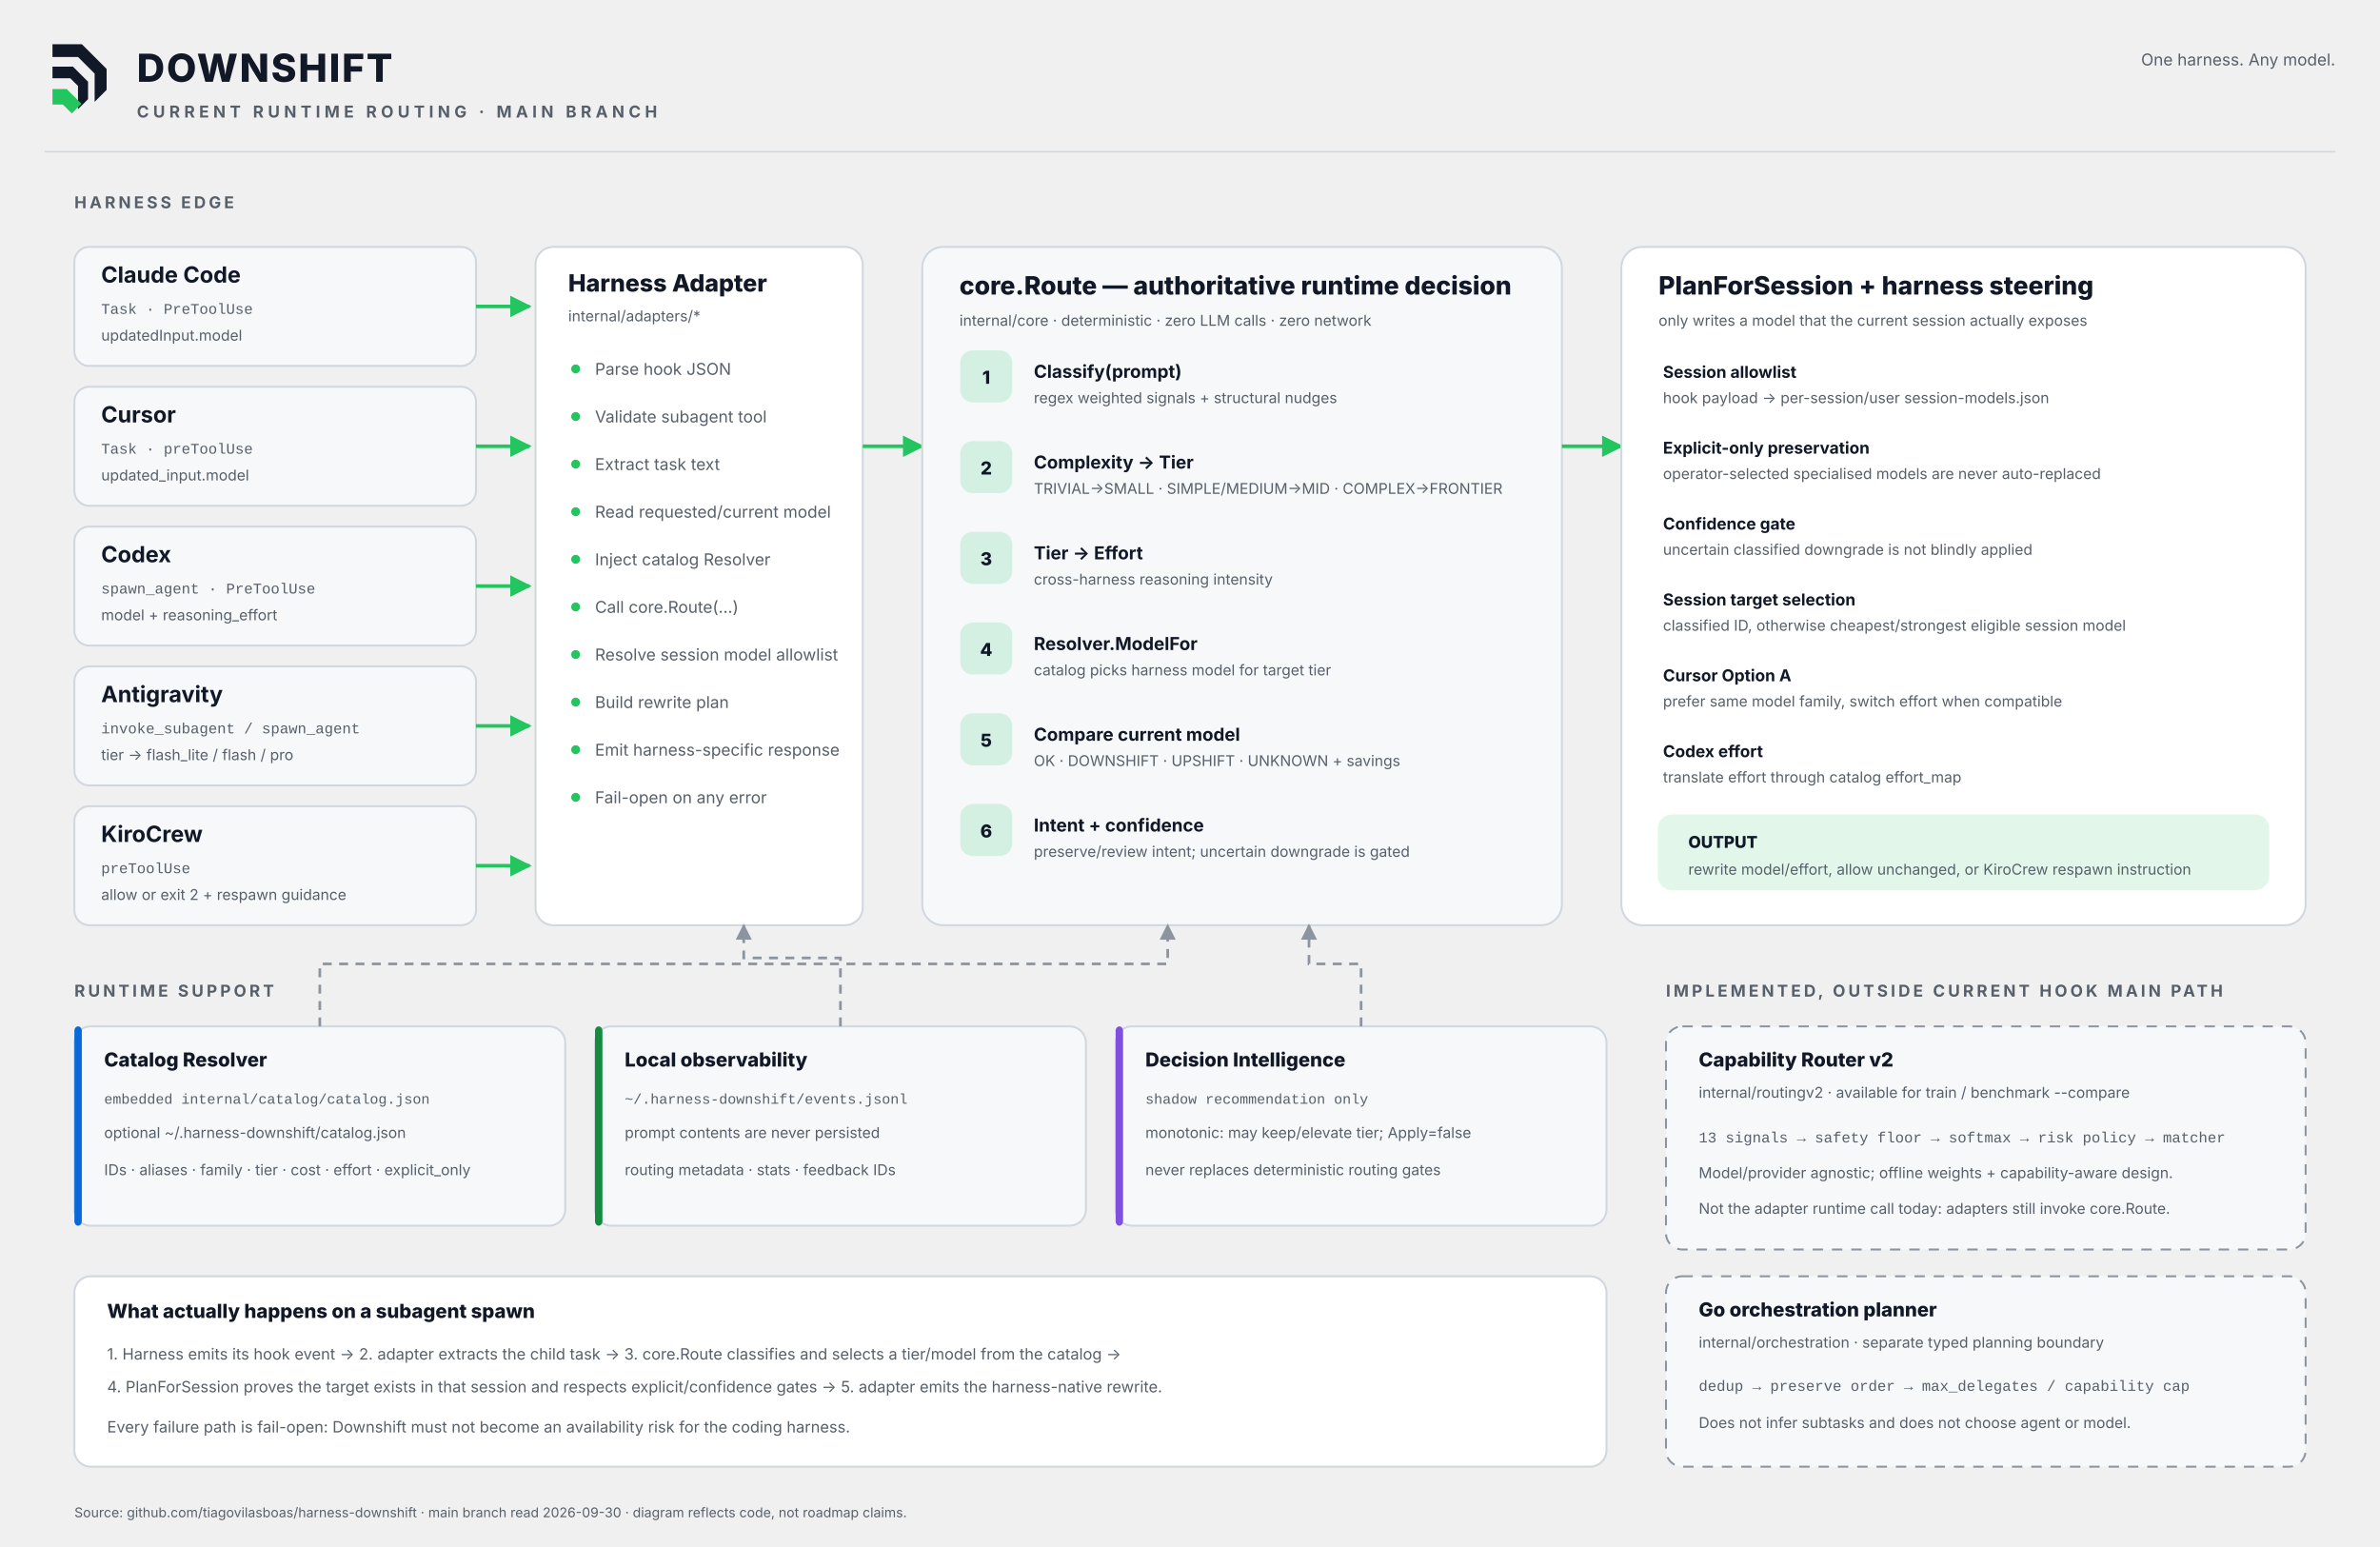
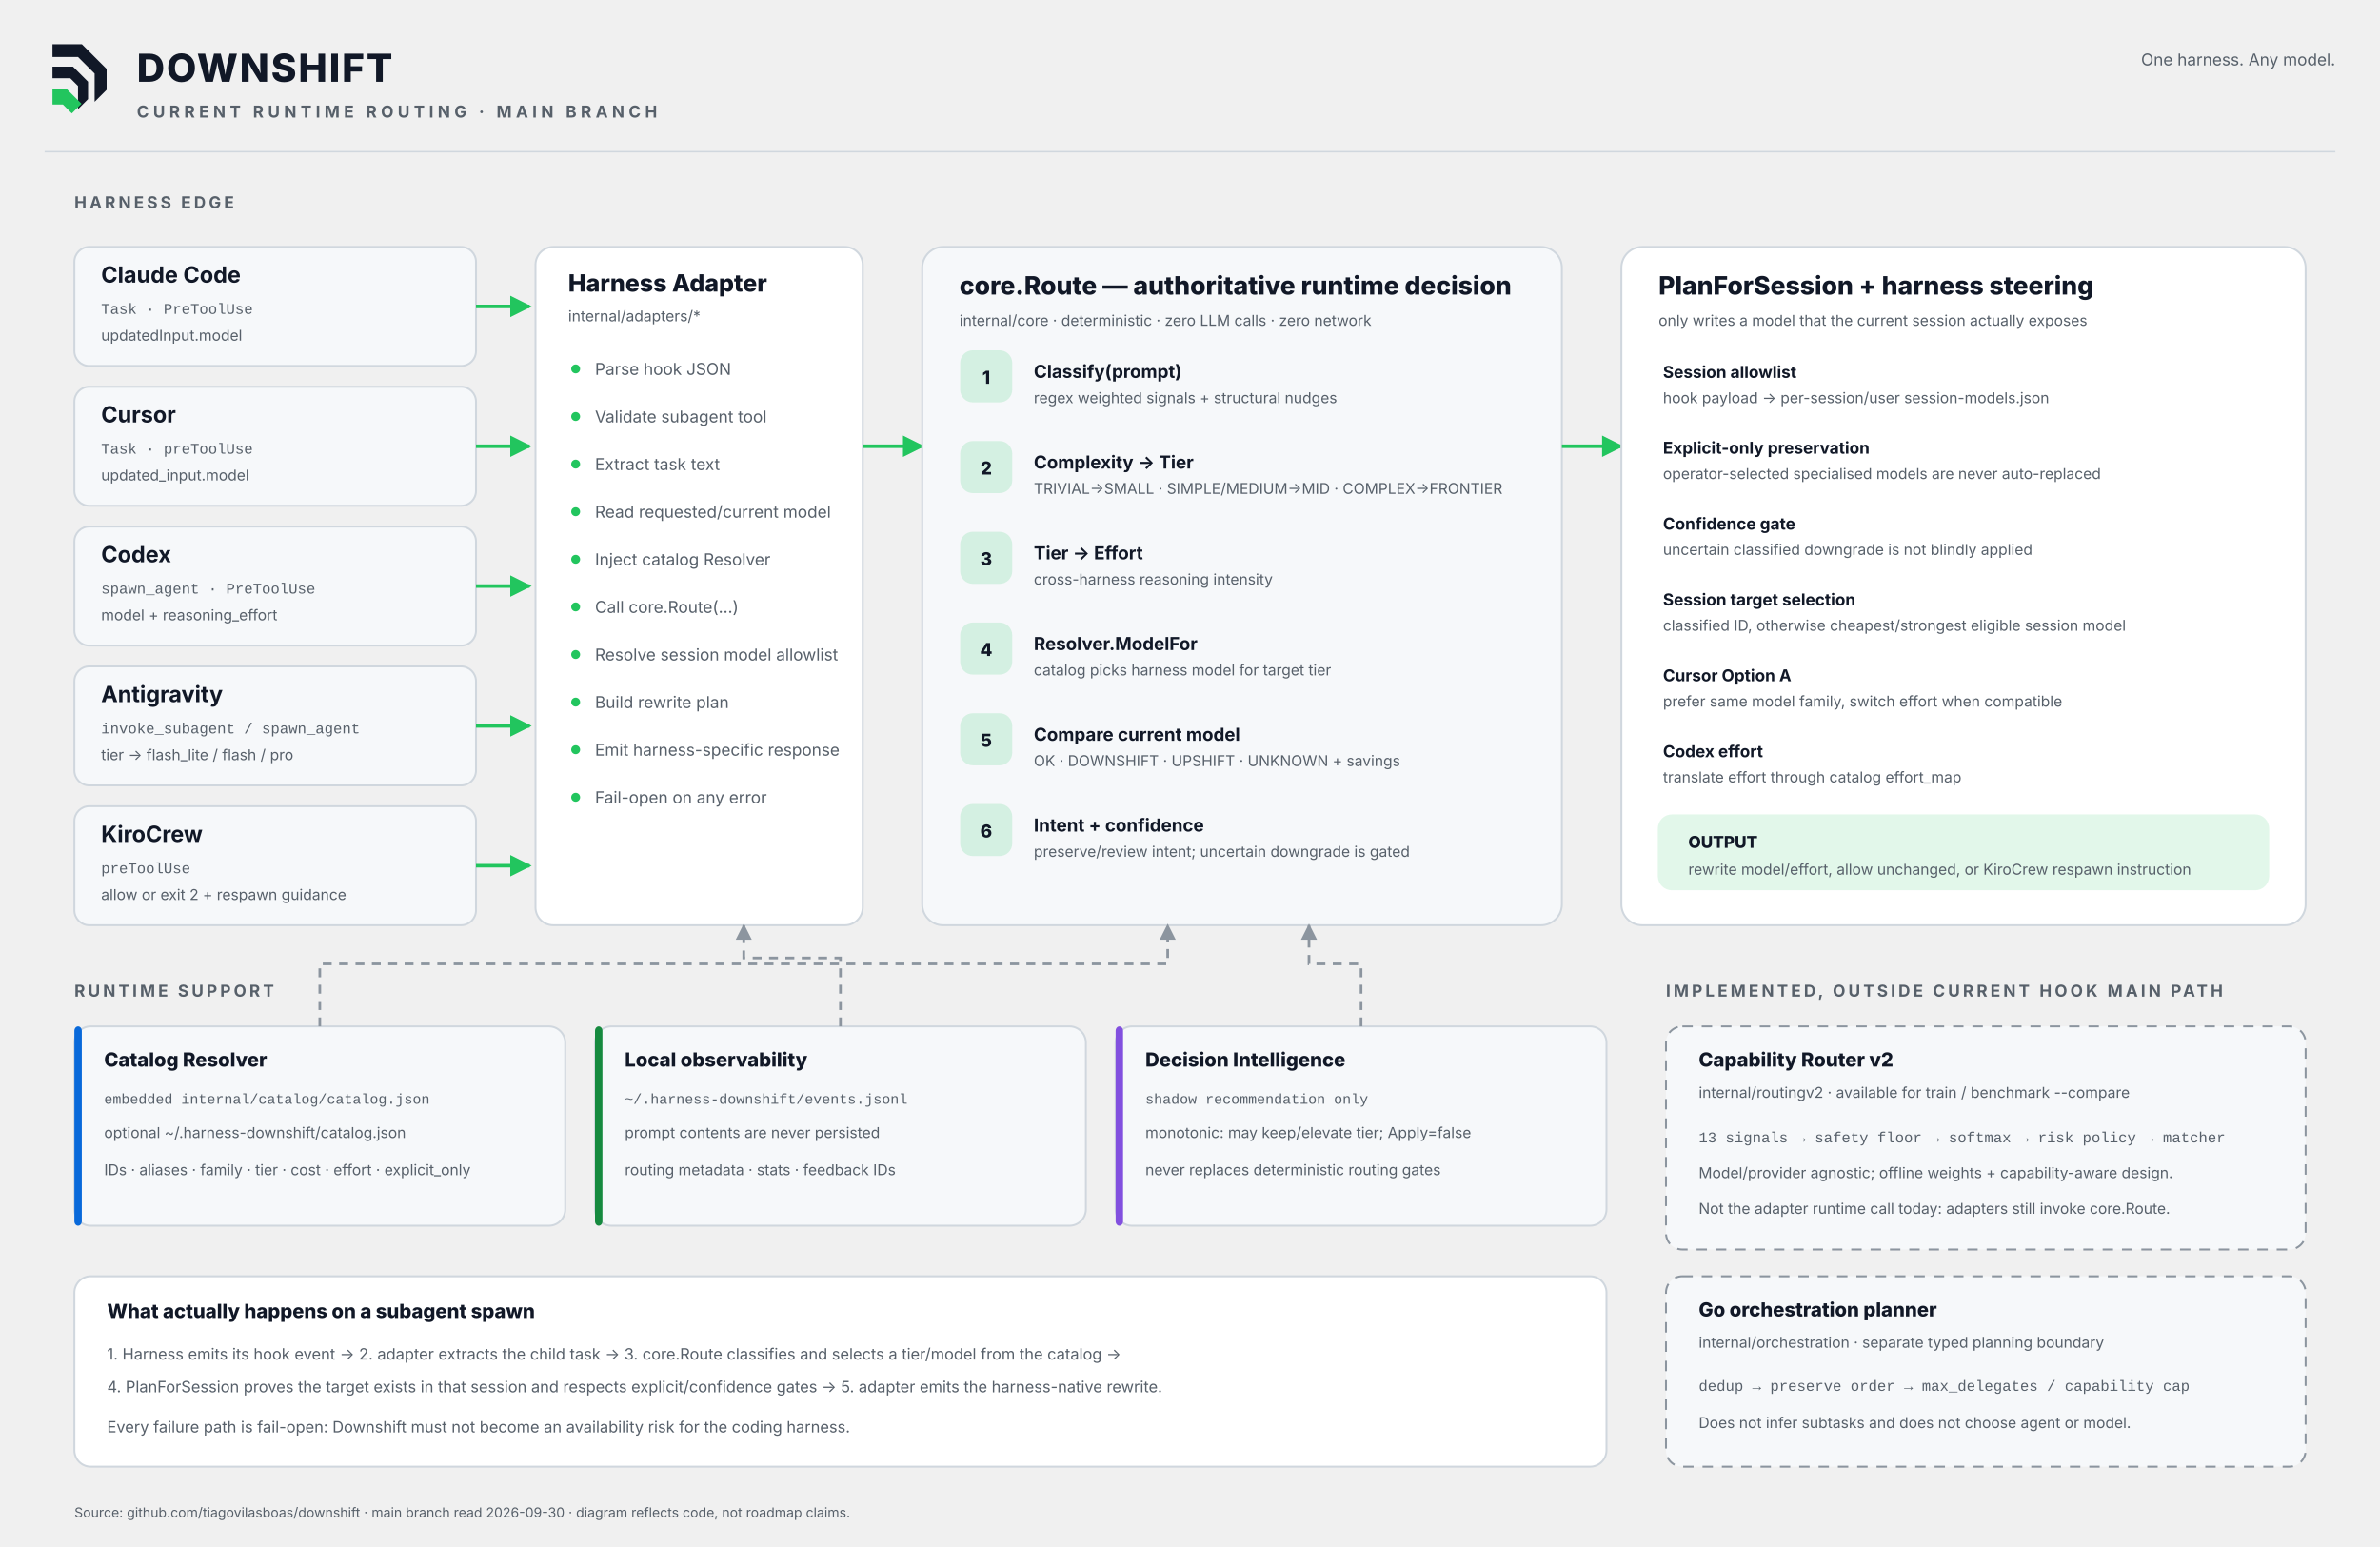
<svg xmlns="http://www.w3.org/2000/svg" width="1600" height="1040" viewBox="0 0 1600 1040" role="img" aria-labelledby="title desc">
  <defs>
    <marker id="arr" viewBox="0 0 10 10" refX="9" refY="5" markerWidth="6" markerHeight="6" orient="auto-start-reverse">
      <path d="M0 0 L10 5 L0 10 z" fill="#22C55E" />
    </marker>
    <marker id="arr-muted" viewBox="0 0 10 10" refX="9" refY="5" markerWidth="6" markerHeight="6" orient="auto-start-reverse">
      <path d="M0 0 L10 5 L0 10 z" fill="#8C959F" />
    </marker>
    <style>
    .t{font-family:Inter,ui-sans-serif,system-ui,-apple-system,'Segoe UI',sans-serif;fill:#111827}
    .m{font-family:Inter,ui-sans-serif,system-ui,-apple-system,'Segoe UI',sans-serif;fill:#57606A}
    .mono{font-family:'SFMono-Regular',Consolas,'Liberation Mono',monospace;fill:#57606A}
    .box{fill:#F6F8FA;stroke:#D0D7DE;stroke-width:1.3}
    .box2{fill:#FFFFFF;stroke:#D0D7DE;stroke-width:1.3}
    .dash{fill:#F6F8FA;stroke:#8C959F;stroke-width:1.3;stroke-dasharray:7 6}
    .arrow{fill:none;stroke:#22C55E;stroke-width:2.4;marker-end:url(#arr)}
    .arrowm{fill:none;stroke:#8C959F;stroke-width:1.8;stroke-dasharray:6 5;marker-end:url(#arr-muted)}
  </style>
  </defs>
  <g id="optional-background" />
  <g transform="translate(28 24) scale(.26)">
    <path d="M28 22 H104 L168 86 V140 L137 171 V98 L94 55 H28 Z" fill="#111827" />
    <path d="M28 80 H81 L120 119 V164 L94 190 V130 L74 110 H28 Z" fill="#111827" />
    <path d="M28 138 H65 L103 176 L78 201 L55 178 H28 Z" fill="#22C55E" />
  </g>
  <text x="92" y="55" class="t" font-size="26" font-weight="800" letter-spacing="1.2">DOWNSHIFT</text>
  <text x="92" y="79" class="m" font-size="11" font-weight="700" letter-spacing="2.8">CURRENT RUNTIME ROUTING · MAIN BRANCH</text>
  <text x="1570" y="44" class="m" text-anchor="end" font-size="11">One harness. Any model.</text>
  <line x1="30" y1="102" x2="1570" y2="102" stroke="#D0D7DE" />
  <text x="50" y="140" class="m" font-size="11" font-weight="700" letter-spacing="2">HARNESS EDGE</text>
  <rect x="50" y="166" width="270" height="80" rx="10" class="box" />
  <text x="68" y="190" class="t" font-size="15" font-weight="700">Claude Code</text>
  <text x="68" y="211" class="mono" font-size="10">Task · PreToolUse</text>
  <text x="68" y="229" class="m" font-size="10">updatedInput.model</text>
  <path d="M320 206 H356" class="arrow" />
  <rect x="50" y="260" width="270" height="80" rx="10" class="box" />
  <text x="68" y="284" class="t" font-size="15" font-weight="700">Cursor</text>
  <text x="68" y="305" class="mono" font-size="10">Task · preToolUse</text>
  <text x="68" y="323" class="m" font-size="10">updated_input.model</text>
  <path d="M320 300 H356" class="arrow" />
  <rect x="50" y="354" width="270" height="80" rx="10" class="box" />
  <text x="68" y="378" class="t" font-size="15" font-weight="700">Codex</text>
  <text x="68" y="399" class="mono" font-size="10">spawn_agent · PreToolUse</text>
  <text x="68" y="417" class="m" font-size="10">model + reasoning_effort</text>
  <path d="M320 394 H356" class="arrow" />
  <rect x="50" y="448" width="270" height="80" rx="10" class="box" />
  <text x="68" y="472" class="t" font-size="15" font-weight="700">Antigravity</text>
  <text x="68" y="493" class="mono" font-size="10">invoke_subagent / spawn_agent</text>
  <text x="68" y="511" class="m" font-size="10">tier → flash_lite / flash / pro</text>
  <path d="M320 488 H356" class="arrow" />
  <rect x="50" y="542" width="270" height="80" rx="10" class="box" />
  <text x="68" y="566" class="t" font-size="15" font-weight="700">KiroCrew</text>
  <text x="68" y="587" class="mono" font-size="10">preToolUse</text>
  <text x="68" y="605" class="m" font-size="10">allow or exit 2 + respawn guidance</text>
  <path d="M320 582 H356" class="arrow" />
  <rect x="360" y="166" width="220" height="456" rx="12" class="box2" />
  <text x="382" y="196" class="t" font-size="16" font-weight="800">Harness Adapter</text>
  <text x="382" y="216" class="m" font-size="10">internal/adapters/*</text>
  <circle cx="387" cy="248" r="3" fill="#22C55E" />
  <text x="400" y="252" class="m" font-size="11">Parse hook JSON</text>
  <circle cx="387" cy="280" r="3" fill="#22C55E" />
  <text x="400" y="284" class="m" font-size="11">Validate subagent tool</text>
  <circle cx="387" cy="312" r="3" fill="#22C55E" />
  <text x="400" y="316" class="m" font-size="11">Extract task text</text>
  <circle cx="387" cy="344" r="3" fill="#22C55E" />
  <text x="400" y="348" class="m" font-size="11">Read requested/current model</text>
  <circle cx="387" cy="376" r="3" fill="#22C55E" />
  <text x="400" y="380" class="m" font-size="11">Inject catalog Resolver</text>
  <circle cx="387" cy="408" r="3" fill="#22C55E" />
  <text x="400" y="412" class="m" font-size="11">Call core.Route(...)</text>
  <circle cx="387" cy="440" r="3" fill="#22C55E" />
  <text x="400" y="444" class="m" font-size="11">Resolve session model allowlist</text>
  <circle cx="387" cy="472" r="3" fill="#22C55E" />
  <text x="400" y="476" class="m" font-size="11">Build rewrite plan</text>
  <circle cx="387" cy="504" r="3" fill="#22C55E" />
  <text x="400" y="508" class="m" font-size="11">Emit harness-specific response</text>
  <circle cx="387" cy="536" r="3" fill="#22C55E" />
  <text x="400" y="540" class="m" font-size="11">Fail-open on any error</text>
  <path d="M580 300 H620" class="arrow" />
  <rect x="620" y="166" width="430" height="456" rx="14" class="box" stroke="#22C55E" stroke-width="1.6" />
  <text x="645" y="198" class="t" font-size="17" font-weight="800">core.Route — authoritative runtime decision</text>
  <text x="645" y="219" class="m" font-size="10">internal/core · deterministic · zero LLM calls · zero network</text>
  <rect x="646" y="236" width="34" height="34" rx="8" fill="#22C55E" opacity="0.16" stroke="#22C55E" />
  <text x="663" y="258" text-anchor="middle" class="t" font-size="12" font-weight="800">1</text>
  <text x="695" y="254" class="t" font-size="12" font-weight="700">Classify(prompt)</text>
  <text x="695" y="271" class="m" font-size="10">regex weighted signals + structural nudges</text>
  <rect x="646" y="297" width="34" height="34" rx="8" fill="#22C55E" opacity="0.16" stroke="#22C55E" />
  <text x="663" y="319" text-anchor="middle" class="t" font-size="12" font-weight="800">2</text>
  <text x="695" y="315" class="t" font-size="12" font-weight="700">Complexity → Tier</text>
  <text x="695" y="332" class="m" font-size="10">TRIVIAL→SMALL · SIMPLE/MEDIUM→MID · COMPLEX→FRONTIER</text>
  <rect x="646" y="358" width="34" height="34" rx="8" fill="#22C55E" opacity="0.16" stroke="#22C55E" />
  <text x="663" y="380" text-anchor="middle" class="t" font-size="12" font-weight="800">3</text>
  <text x="695" y="376" class="t" font-size="12" font-weight="700">Tier → Effort</text>
  <text x="695" y="393" class="m" font-size="10">cross-harness reasoning intensity</text>
  <rect x="646" y="419" width="34" height="34" rx="8" fill="#22C55E" opacity="0.16" stroke="#22C55E" />
  <text x="663" y="441" text-anchor="middle" class="t" font-size="12" font-weight="800">4</text>
  <text x="695" y="437" class="t" font-size="12" font-weight="700">Resolver.ModelFor</text>
  <text x="695" y="454" class="m" font-size="10">catalog picks harness model for target tier</text>
  <rect x="646" y="480" width="34" height="34" rx="8" fill="#22C55E" opacity="0.16" stroke="#22C55E" />
  <text x="663" y="502" text-anchor="middle" class="t" font-size="12" font-weight="800">5</text>
  <text x="695" y="498" class="t" font-size="12" font-weight="700">Compare current model</text>
  <text x="695" y="515" class="m" font-size="10">OK · DOWNSHIFT · UPSHIFT · UNKNOWN + savings</text>
  <rect x="646" y="541" width="34" height="34" rx="8" fill="#22C55E" opacity="0.16" stroke="#22C55E" />
  <text x="663" y="563" text-anchor="middle" class="t" font-size="12" font-weight="800">6</text>
  <text x="695" y="559" class="t" font-size="12" font-weight="700">Intent + confidence</text>
  <text x="695" y="576" class="m" font-size="10">preserve/review intent; uncertain downgrade is gated</text>
  <path d="M1050 300 H1090" class="arrow" />
  <rect x="1090" y="166" width="460" height="456" rx="14" class="box2" />
  <text x="1115" y="198" class="t" font-size="17" font-weight="800">PlanForSession + harness steering</text>
  <text x="1115" y="219" class="m" font-size="10">only writes a model that the current session actually exposes</text>
  <text x="1118" y="254" class="t" font-size="11" font-weight="700">Session allowlist</text>
  <text x="1118" y="271" class="m" font-size="10">hook payload → per-session/user session-models.json</text>
  <text x="1118" y="305" class="t" font-size="11" font-weight="700">Explicit-only preservation</text>
  <text x="1118" y="322" class="m" font-size="10">operator-selected specialised models are never auto-replaced</text>
  <text x="1118" y="356" class="t" font-size="11" font-weight="700">Confidence gate</text>
  <text x="1118" y="373" class="m" font-size="10">uncertain classified downgrade is not blindly applied</text>
  <text x="1118" y="407" class="t" font-size="11" font-weight="700">Session target selection</text>
  <text x="1118" y="424" class="m" font-size="10">classified ID, otherwise cheapest/strongest eligible session model</text>
  <text x="1118" y="458" class="t" font-size="11" font-weight="700">Cursor Option A</text>
  <text x="1118" y="475" class="m" font-size="10">prefer same model family, switch effort when compatible</text>
  <text x="1118" y="509" class="t" font-size="11" font-weight="700">Codex effort</text>
  <text x="1118" y="526" class="m" font-size="10">translate effort through catalog effort_map</text>
  <rect x="1115" y="548" width="410" height="50" rx="9" fill="#22C55E" opacity="0.13" stroke="#22C55E" />
  <text x="1135" y="570" class="t" font-size="11" font-weight="800">OUTPUT</text>
  <text x="1135" y="588" class="m" font-size="10">rewrite model/effort, allow unchanged, or KiroCrew respawn instruction</text>
  <text x="50" y="670" class="m" font-size="11" font-weight="700" letter-spacing="2">RUNTIME SUPPORT</text>
  <rect x="50" y="690" width="330" height="134" rx="11" class="box" />
  <rect x="50" y="690" width="5" height="134" rx="3" fill="#0969DA" />
  <text x="70" y="717" class="t" font-size="13" font-weight="800">Catalog Resolver</text>
  <text x="70" y="742" class="mono" font-size="9.6">embedded internal/catalog/catalog.json</text>
  <text x="70" y="765" class="m" font-size="10">optional ~/.harness-downshift/catalog.json</text>
  <text x="70" y="790" class="m" font-size="10">IDs · aliases · family · tier · cost · effort · explicit_only</text>
  <rect x="400" y="690" width="330" height="134" rx="11" class="box" />
  <rect x="400" y="690" width="5" height="134" rx="3" fill="#168A3F" />
  <text x="420" y="717" class="t" font-size="13" font-weight="800">Local observability</text>
  <text x="420" y="742" class="mono" font-size="9.6">~/.harness-downshift/events.jsonl</text>
  <text x="420" y="765" class="m" font-size="10">prompt contents are never persisted</text>
  <text x="420" y="790" class="m" font-size="10">routing metadata · stats · feedback IDs</text>
  <rect x="750" y="690" width="330" height="134" rx="11" class="box" />
  <rect x="750" y="690" width="5" height="134" rx="3" fill="#8250DF" />
  <text x="770" y="717" class="t" font-size="13" font-weight="800">Decision Intelligence</text>
  <text x="770" y="742" class="mono" font-size="9.6">shadow recommendation only</text>
  <text x="770" y="765" class="m" font-size="10">monotonic: may keep/elevate tier; Apply=false</text>
  <text x="770" y="790" class="m" font-size="10">never replaces deterministic routing gates</text>
  <path d="M215 690 V648 H785 V622" class="arrowm" />
  <path d="M565 690 V644 H500 V622" class="arrowm" />
  <path d="M915 690 V648 H880 V622" class="arrowm" />
  <text x="1120" y="670" class="m" font-size="11" font-weight="700" letter-spacing="2">IMPLEMENTED, OUTSIDE CURRENT HOOK MAIN PATH</text>
  <rect x="1120" y="690" width="430" height="150" rx="11" class="dash" />
  <text x="1142" y="717" class="t" font-size="13" font-weight="800">Capability Router v2</text>
  <text x="1142" y="738" class="m" font-size="10">internal/routingv2 · available for train / benchmark --compare</text>
  <text x="1142" y="768" class="mono" font-size="10">13 signals → safety floor → softmax → risk policy → matcher</text>
  <text x="1142" y="792" class="m" font-size="10">Model/provider agnostic; offline weights + capability-aware design.</text>
  <text x="1142" y="816" class="m" font-size="10">Not the adapter runtime call today: adapters still invoke core.Route.</text>
  <rect x="1120" y="858" width="430" height="128" rx="11" class="dash" />
  <text x="1142" y="885" class="t" font-size="13" font-weight="800">Go orchestration planner</text>
  <text x="1142" y="906" class="m" font-size="10">internal/orchestration · separate typed planning boundary</text>
  <text x="1142" y="935" class="mono" font-size="10">dedup → preserve order → max_delegates / capability cap</text>
  <text x="1142" y="960" class="m" font-size="10">Does not infer subtasks and does not choose agent or model.</text>
  <rect x="50" y="858" width="1030" height="128" rx="11" class="box2" />
  <text x="72" y="886" class="t" font-size="13" font-weight="800">What actually happens on a subagent spawn</text>
  <text x="72" y="914" class="m" font-size="10.5">1. Harness emits its hook event → 2. adapter extracts the child task → 3. core.Route classifies and selects a tier/model from the catalog →</text>
  <text x="72" y="936" class="m" font-size="10.5">4. PlanForSession proves the target exists in that session and respects explicit/confidence gates → 5. adapter emits the harness-native rewrite.</text>
  <text x="72" y="963" class="m" font-size="10.5">Every failure path is fail-open: Downshift must not become an availability risk for the coding harness.</text>
-   <text x="50" y="1020" class="m" font-size="9">Source: github.com/tiagovilasboas/harness-downshift · main branch read 2026-09-30 · diagram reflects code, not roadmap claims.</text>
+   <text x="50" y="1020" class="m" font-size="9">Source: github.com/tiagovilasboas/downshift · main branch read 2026-09-30 · diagram reflects code, not roadmap claims.</text>
</svg>
